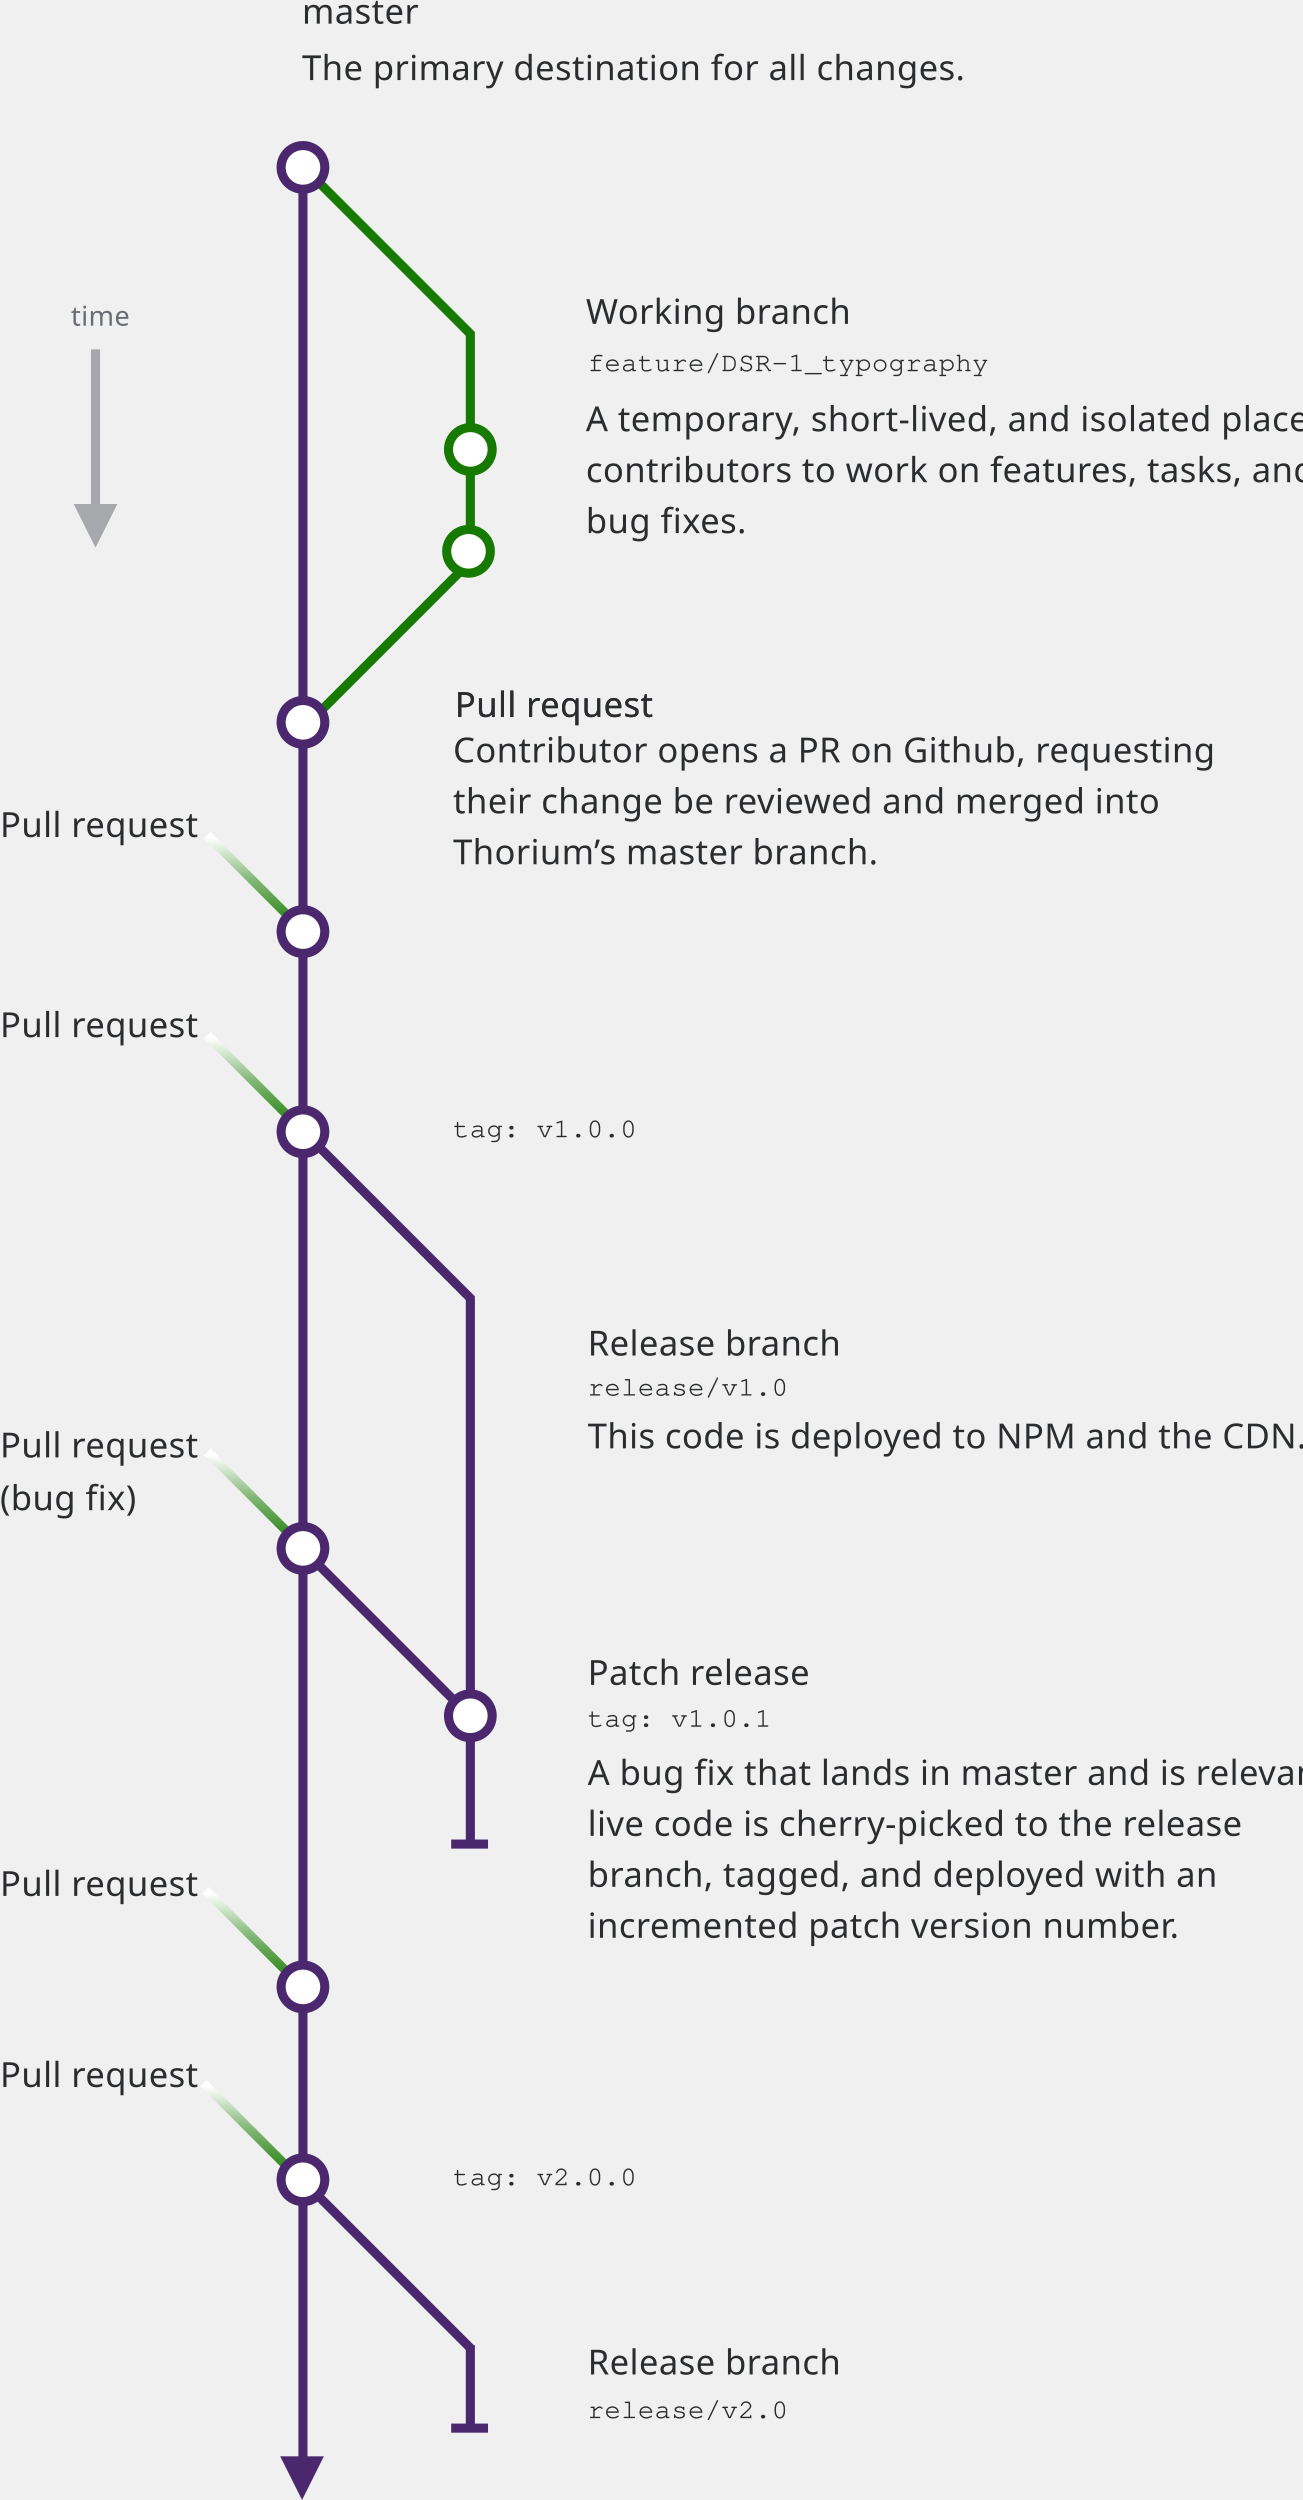
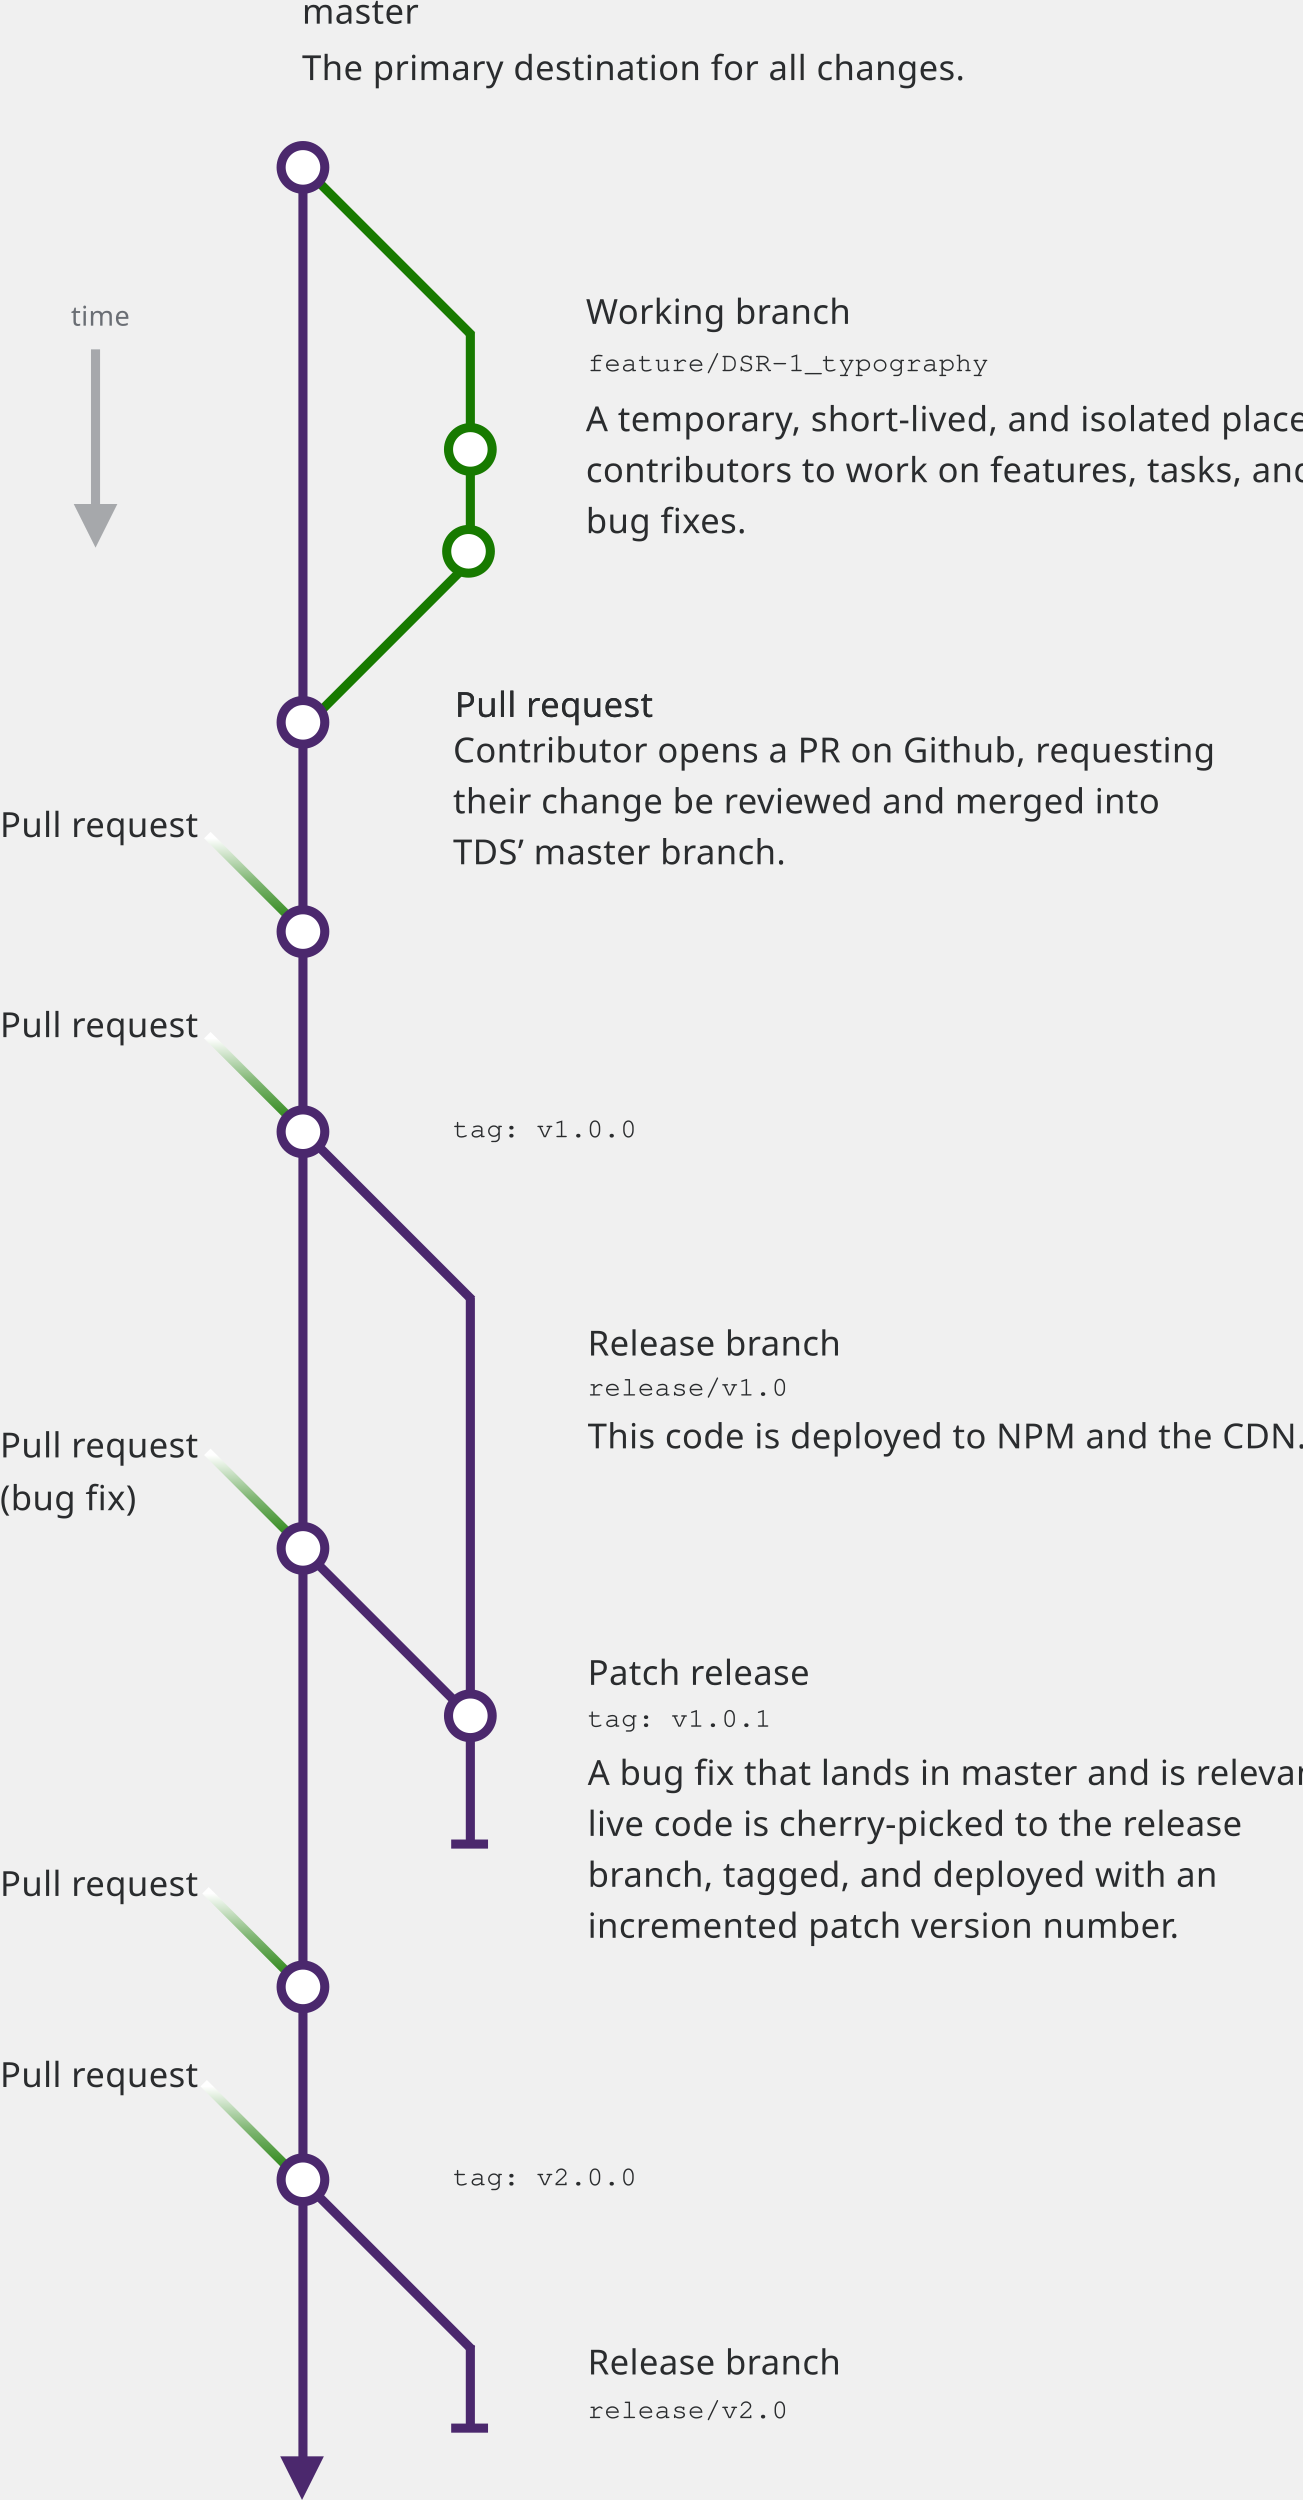
<svg xmlns="http://www.w3.org/2000/svg" xmlns:xlink="http://www.w3.org/1999/xlink" width="716px" height="1374px" viewBox="0 0 716 1374" version="1.1">
  <defs>
    <linearGradient x1="50%" y1="0%" x2="50%" y2="100%" id="linearGradient-1">
      <stop stop-color="#FFFFFF" offset="0%" />
      <stop stop-color="#83B877" offset="45.102%" />
      <stop stop-color="#177A00" offset="100%" />
    </linearGradient>
    <path d="M166.5,512.5 L115.701,461.701" id="path-2" />
    <filter x="-50%" y="-50%" width="200%" height="200%" filterUnits="objectBoundingBox" id="filter-3">
      <feGaussianBlur stdDeviation="1.5" in="SourceAlpha" result="shadowBlurInner1" />
      <feOffset dx="0" dy="1" in="shadowBlurInner1" result="shadowOffsetInner1" />
      <feComposite in="shadowOffsetInner1" in2="SourceAlpha" operator="arithmetic" k2="-1" k3="1" result="shadowInnerInner1" />
      <feColorMatrix values="0 0 0 0 0   0 0 0 0 0   0 0 0 0 0  0 0 0 0.5 0" type="matrix" in="shadowInnerInner1" result="shadowMatrixInner1" />
      <feGaussianBlur stdDeviation="1.5" in="SourceAlpha" result="shadowBlurInner2" />
      <feOffset dx="0" dy="1" in="shadowBlurInner2" result="shadowOffsetInner2" />
      <feComposite in="shadowOffsetInner2" in2="SourceAlpha" operator="arithmetic" k2="-1" k3="1" result="shadowInnerInner2" />
      <feColorMatrix values="0 0 0 0 0   0 0 0 0 0   0 0 0 0 0  0 0 0 0.5 0" type="matrix" in="shadowInnerInner2" result="shadowMatrixInner2" />
      <feMerge>
        <feMergeNode in="shadowMatrixInner1" />
        <feMergeNode in="shadowMatrixInner2" />
      </feMerge>
    </filter>
    <path d="M166.5,622.5 L115.701,571.701" id="path-4" />
    <filter x="-50%" y="-50%" width="200%" height="200%" filterUnits="objectBoundingBox" id="filter-5">
      <feGaussianBlur stdDeviation="1.5" in="SourceAlpha" result="shadowBlurInner1" />
      <feOffset dx="0" dy="1" in="shadowBlurInner1" result="shadowOffsetInner1" />
      <feComposite in="shadowOffsetInner1" in2="SourceAlpha" operator="arithmetic" k2="-1" k3="1" result="shadowInnerInner1" />
      <feColorMatrix values="0 0 0 0 0   0 0 0 0 0   0 0 0 0 0  0 0 0 0.5 0" type="matrix" in="shadowInnerInner1" result="shadowMatrixInner1" />
      <feGaussianBlur stdDeviation="1.5" in="SourceAlpha" result="shadowBlurInner2" />
      <feOffset dx="0" dy="1" in="shadowBlurInner2" result="shadowOffsetInner2" />
      <feComposite in="shadowOffsetInner2" in2="SourceAlpha" operator="arithmetic" k2="-1" k3="1" result="shadowInnerInner2" />
      <feColorMatrix values="0 0 0 0 0   0 0 0 0 0   0 0 0 0 0  0 0 0 0.5 0" type="matrix" in="shadowInnerInner2" result="shadowMatrixInner2" />
      <feMerge>
        <feMergeNode in="shadowMatrixInner1" />
        <feMergeNode in="shadowMatrixInner2" />
      </feMerge>
    </filter>
    <path d="M166.5,851.5 L115.701,800.701" id="path-6" />
    <filter x="-50%" y="-50%" width="200%" height="200%" filterUnits="objectBoundingBox" id="filter-7">
      <feGaussianBlur stdDeviation="1.5" in="SourceAlpha" result="shadowBlurInner1" />
      <feOffset dx="0" dy="1" in="shadowBlurInner1" result="shadowOffsetInner1" />
      <feComposite in="shadowOffsetInner1" in2="SourceAlpha" operator="arithmetic" k2="-1" k3="1" result="shadowInnerInner1" />
      <feColorMatrix values="0 0 0 0 0   0 0 0 0 0   0 0 0 0 0  0 0 0 0.5 0" type="matrix" in="shadowInnerInner1" result="shadowMatrixInner1" />
      <feGaussianBlur stdDeviation="1.5" in="SourceAlpha" result="shadowBlurInner2" />
      <feOffset dx="0" dy="1" in="shadowBlurInner2" result="shadowOffsetInner2" />
      <feComposite in="shadowOffsetInner2" in2="SourceAlpha" operator="arithmetic" k2="-1" k3="1" result="shadowInnerInner2" />
      <feColorMatrix values="0 0 0 0 0   0 0 0 0 0   0 0 0 0 0  0 0 0 0.5 0" type="matrix" in="shadowInnerInner2" result="shadowMatrixInner2" />
      <feMerge>
        <feMergeNode in="shadowMatrixInner1" />
        <feMergeNode in="shadowMatrixInner2" />
      </feMerge>
    </filter>
    <path d="M165.5,1092.5 L114.701,1041.701" id="path-8" />
    <filter x="-50%" y="-50%" width="200%" height="200%" filterUnits="objectBoundingBox" id="filter-9">
      <feGaussianBlur stdDeviation="1.5" in="SourceAlpha" result="shadowBlurInner1" />
      <feOffset dx="0" dy="1" in="shadowBlurInner1" result="shadowOffsetInner1" />
      <feComposite in="shadowOffsetInner1" in2="SourceAlpha" operator="arithmetic" k2="-1" k3="1" result="shadowInnerInner1" />
      <feColorMatrix values="0 0 0 0 0   0 0 0 0 0   0 0 0 0 0  0 0 0 0.5 0" type="matrix" in="shadowInnerInner1" result="shadowMatrixInner1" />
      <feGaussianBlur stdDeviation="1.5" in="SourceAlpha" result="shadowBlurInner2" />
      <feOffset dx="0" dy="1" in="shadowBlurInner2" result="shadowOffsetInner2" />
      <feComposite in="shadowOffsetInner2" in2="SourceAlpha" operator="arithmetic" k2="-1" k3="1" result="shadowInnerInner2" />
      <feColorMatrix values="0 0 0 0 0   0 0 0 0 0   0 0 0 0 0  0 0 0 0.5 0" type="matrix" in="shadowInnerInner2" result="shadowMatrixInner2" />
      <feMerge>
        <feMergeNode in="shadowMatrixInner1" />
        <feMergeNode in="shadowMatrixInner2" />
      </feMerge>
    </filter>
    <path d="M164.5,1198.5 L113.701,1147.701" id="path-10" />
    <filter x="-50%" y="-50%" width="200%" height="200%" filterUnits="objectBoundingBox" id="filter-11">
      <feGaussianBlur stdDeviation="1.5" in="SourceAlpha" result="shadowBlurInner1" />
      <feOffset dx="0" dy="1" in="shadowBlurInner1" result="shadowOffsetInner1" />
      <feComposite in="shadowOffsetInner1" in2="SourceAlpha" operator="arithmetic" k2="-1" k3="1" result="shadowInnerInner1" />
      <feColorMatrix values="0 0 0 0 0   0 0 0 0 0   0 0 0 0 0  0 0 0 0.5 0" type="matrix" in="shadowInnerInner1" result="shadowMatrixInner1" />
      <feGaussianBlur stdDeviation="1.5" in="SourceAlpha" result="shadowBlurInner2" />
      <feOffset dx="0" dy="1" in="shadowBlurInner2" result="shadowOffsetInner2" />
      <feComposite in="shadowOffsetInner2" in2="SourceAlpha" operator="arithmetic" k2="-1" k3="1" result="shadowInnerInner2" />
      <feColorMatrix values="0 0 0 0 0   0 0 0 0 0   0 0 0 0 0  0 0 0 0.5 0" type="matrix" in="shadowInnerInner2" result="shadowMatrixInner2" />
      <feMerge>
        <feMergeNode in="shadowMatrixInner1" />
        <feMergeNode in="shadowMatrixInner2" />
      </feMerge>
    </filter>
  </defs>
  <g id="Page-1" stroke="none" stroke-width="1" fill="none" fill-rule="evenodd">
    <g id="Development-Process-Timeline" transform="translate(-59, -74)">
      <g id="Development-Timeline" transform="translate(59, 73)">
        <path d="M263.5,304.5 L167.5,400.5" id="feature-branch-back-to-master" stroke="#177A00" stroke-width="5" stroke-linecap="square" />
        <g id="feature-branch-back-to-master-copy">
          <use fill="black" fill-opacity="1" filter="url(#filter-3)" xlink:href="#path-2" />
          <use stroke="url(#linearGradient-1)" stroke-width="5" stroke-linecap="square" xlink:href="#path-2" />
        </g>
        <g id="feature-branch-back-to-master-copy-2">
          <use fill="black" fill-opacity="1" filter="url(#filter-5)" xlink:href="#path-4" />
          <use stroke="url(#linearGradient-1)" stroke-width="5" stroke-linecap="square" xlink:href="#path-4" />
        </g>
        <g id="feature-branch-back-to-master-copy-3">
          <use fill="black" fill-opacity="1" filter="url(#filter-7)" xlink:href="#path-6" />
          <use stroke="url(#linearGradient-1)" stroke-width="5" stroke-linecap="square" xlink:href="#path-6" />
        </g>
        <g id="feature-branch-back-to-master-copy-4">
          <use fill="black" fill-opacity="1" filter="url(#filter-9)" xlink:href="#path-8" />
          <use stroke="url(#linearGradient-1)" stroke-width="5" stroke-linecap="square" xlink:href="#path-8" />
        </g>
        <g id="feature-branch-back-to-master-copy-5">
          <use fill="black" fill-opacity="1" filter="url(#filter-11)" xlink:href="#path-10" />
          <use stroke="url(#linearGradient-1)" stroke-width="5" stroke-linecap="square" xlink:href="#path-10" />
        </g>
        <path d="M258.5,186.5 L258.5,299.5" id="feature-branch-timeline" stroke="#177A00" stroke-width="5" stroke-linecap="square" />
        <path d="M257.637,183.637 L166.5,92.5" id="Master-to-feature-branch" stroke="#177A00" stroke-width="5" stroke-linecap="square" />
        <path d="M257.637,713.637 L166.5,622.5" id="Master-to-feature-branch-Copy" stroke="#4B286D" stroke-width="5" stroke-linecap="square" />
        <path d="M257.637,1290.637 L166.5,1199.5" id="Master-to-feature-branch-Copy-3" stroke="#4B286D" stroke-width="5" stroke-linecap="square" />
        <path d="M257.637,943.637 L166.5,852.5" id="Master-to-feature-branch-Copy-2" stroke="#4B286D" stroke-width="5" stroke-linecap="square" />
        <path d="M166.5,82.5 L166.5,1362.514" id="Master-branch-timeline" stroke="#4B286D" stroke-width="5" stroke-linecap="square" />
        <g id="Commit" transform="translate(154, 81)" stroke="#4B286D" stroke-width="5" fill="#FFFFFF">
          <circle id="Oval" cx="12.5" cy="12" r="12" />
        </g>
        <text id="master-branch-label" font-family="HelveticaNeueLTStd-Roman, Helvetica Neue LT Std" font-size="19" font-weight="normal" letter-spacing="0.238" fill="#2A2C2E">
          <tspan x="166" y="14">master</tspan>
        </text>
        <text id="master-branch-description" font-family="HelveticaNeueLTStd-Lt, Helvetica Neue LT Std" font-size="19" font-weight="300" letter-spacing="0.238" fill="#2A2C2E">
          <tspan x="166" y="45">The primary destination for all changes.</tspan>
        </text>
        <g id="Secondary-Commit" transform="translate(246, 236)" stroke="#177A00" stroke-width="5" fill="#FFFFFF">
          <circle id="Oval" cx="12.5" cy="12" r="12" />
        </g>
        <g id="Secondary-Commit" transform="translate(245, 292)" stroke="#177A00" stroke-width="5" fill="#FFFFFF">
          <circle id="Oval" cx="12.5" cy="12" r="12" />
        </g>
        <g id="Commit" transform="translate(154, 386)" stroke="#4B286D" stroke-width="5" fill="#FFFFFF">
          <circle id="Oval" cx="12.5" cy="12" r="12" />
        </g>
        <text id="Working-branch" font-family="HelveticaNeueLTStd-Roman, Helvetica Neue LT Std" font-size="19" font-weight="normal" letter-spacing="0.238" fill="#2A2C2E">
          <tspan x="322" y="179">Working branch</tspan>
        </text>
        <text id="A-temporary,-short-l" font-family="HelveticaNeueLTStd-Lt, Helvetica Neue LT Std" font-size="19" font-weight="300" line-spacing="28" letter-spacing="0.238" fill="#2A2C2E">
          <tspan x="322" y="238">A temporary, short-lived, and isolated place for </tspan>
          <tspan x="322" y="266">contributors to work on features, tasks, and </tspan>
          <tspan x="322" y="294">bug fixes.</tspan>
        </text>
        <text id="This-code-is-deploye" font-family="HelveticaNeueLTStd-Lt, Helvetica Neue LT Std" font-size="19" font-weight="300" line-spacing="28" letter-spacing="0.238" fill="#2A2C2E">
          <tspan x="323" y="797">This code is deployed to NPM and the CDN.</tspan>
        </text>
        <text id="A-bug-fix-that-lands" font-family="HelveticaNeueLTStd-Lt, Helvetica Neue LT Std" font-size="19" font-weight="300" line-spacing="28" letter-spacing="0.238" fill="#2A2C2E">
          <tspan x="323" y="982">A bug fix that lands in master and is relevant to </tspan>
          <tspan x="323" y="1010">live code is cherry-picked to the release </tspan>
          <tspan x="323" y="1038">branch, tagged, and deployed with an </tspan>
          <tspan x="323" y="1066">incremented patch version number.</tspan>
        </text>
        <text id="Contributor-opens-a" font-family="HelveticaNeueLTStd-Lt, Helvetica Neue LT Std" font-size="19" font-weight="300" line-spacing="28" letter-spacing="0.238" fill="#2A2C2E">
          <tspan x="249" y="420">Contributor opens a PR on Github, requesting </tspan>
          <tspan x="249" y="448">their change be reviewed and merged into </tspan>
-           <tspan x="249" y="476">Thorium’s master branch.</tspan>
+           <tspan x="249" y="476">TDS’ master branch.</tspan>
        </text>
        <text id="(bug-fix)" font-family="HelveticaNeueLTStd-Lt, Helvetica Neue LT Std" font-size="19" font-weight="300" letter-spacing="0.238" fill="#2A2C2E">
          <tspan x="0" y="831">(bug fix)</tspan>
        </text>
        <text id="Pull-request" font-family="HelveticaNeueLTStd-Roman, Helvetica Neue LT Std" font-size="19" font-weight="normal" letter-spacing="0.238" fill="#2A2C2E">
          <tspan x="250" y="395">Pull request</tspan>
        </text>
        <g id="Commit" transform="translate(154, 501)" stroke="#4B286D" stroke-width="5" fill="#FFFFFF">
          <circle id="Oval" cx="12.5" cy="12" r="12" />
        </g>
        <g id="Commit" transform="translate(154, 611)" stroke="#4B286D" stroke-width="5" fill="#FFFFFF">
          <circle id="Oval" cx="12.5" cy="12" r="12" />
        </g>
        <text id="Pull-request" font-family="HelveticaNeueLTStd-Roman, Helvetica Neue LT Std" font-size="19" font-weight="normal" letter-spacing="0.238" fill="#2A2C2E">
          <tspan x="0" y="461">Pull request</tspan>
        </text>
        <text id="Pull-request-Copy" font-family="HelveticaNeueLTStd-Roman, Helvetica Neue LT Std" font-size="19" font-weight="normal" letter-spacing="0.238" fill="#2A2C2E">
          <tspan x="0" y="571">Pull request</tspan>
        </text>
        <text id="Pull-request-Copy-3" font-family="HelveticaNeueLTStd-Roman, Helvetica Neue LT Std" font-size="19" font-weight="normal" letter-spacing="0.238" fill="#2A2C2E">
          <tspan x="0" y="1043">Pull request</tspan>
        </text>
        <text id="Pull-request-Copy-4" font-family="HelveticaNeueLTStd-Roman, Helvetica Neue LT Std" font-size="19" font-weight="normal" letter-spacing="0.238" fill="#2A2C2E">
          <tspan x="0" y="1148">Pull request</tspan>
        </text>
        <text id="Pull-request-Copy-2" font-family="HelveticaNeueLTStd-Roman, Helvetica Neue LT Std" font-size="19" font-weight="normal" letter-spacing="0.238" fill="#2A2C2E">
          <tspan x="0" y="802">Pull request</tspan>
        </text>
        <text id="Pull-request" font-family="HelveticaNeueLTStd-Roman, Helvetica Neue LT Std" font-size="19" font-weight="normal" letter-spacing="0.238" fill="#2A2C2E">
          <tspan x="250" y="395">Pull request</tspan>
        </text>
        <text id="Release-branch" font-family="HelveticaNeueLTStd-Roman, Helvetica Neue LT Std" font-size="19" font-weight="normal" line-spacing="12" letter-spacing="0.238" fill="#2A2C2E">
          <tspan x="323" y="746">Release branch</tspan>
        </text>
        <text id="Release-branch-Copy" font-family="HelveticaNeueLTStd-Roman, Helvetica Neue LT Std" font-size="19" font-weight="normal" line-spacing="12" letter-spacing="0.238" fill="#2A2C2E">
          <tspan x="323" y="1306">Release branch</tspan>
        </text>
        <text id="Patch-release" font-family="HelveticaNeueLTStd-Roman, Helvetica Neue LT Std" font-size="19" font-weight="normal" letter-spacing="0.238" fill="#2A2C2E">
          <tspan x="323" y="927">Patch release</tspan>
        </text>
        <path d="M258.5,716.5 L258.5,1010.882" id="Line" stroke="#4B286D" stroke-width="5" stroke-linecap="square" />
        <path d="M258.5,1292.5 L258.5,1331.551" id="Line-Copy" stroke="#4B286D" stroke-width="5" stroke-linecap="square" />
        <g id="Commit" transform="translate(154, 840)" stroke="#4B286D" stroke-width="5" fill="#FFFFFF">
          <circle id="Oval" cx="12.5" cy="12" r="12" />
        </g>
        <g id="Commit" transform="translate(246, 932)" stroke="#4B286D" stroke-width="5" fill="#FFFFFF">
          <circle id="Oval" cx="12.5" cy="12" r="12" />
        </g>
        <path d="M250.467,1014.5 L265.724,1014.5" id="Line" stroke="#4B286D" stroke-width="5" stroke-linecap="square" />
        <path d="M250.467,1335.5 L265.724,1335.5" id="Line-Copy-2" stroke="#4B286D" stroke-width="5" stroke-linecap="square" />
        <text id="release/v1.0" font-family="Courier" font-size="15" font-weight="normal" letter-spacing="0.188" fill="#2A2C2E">
          <tspan x="323" y="768">release/v1.0</tspan>
        </text>
        <text id="release/v2.0" font-family="Courier" font-size="15" font-weight="normal" letter-spacing="0.188" fill="#2A2C2E">
          <tspan x="323" y="1330">release/v2.0</tspan>
        </text>
        <text id="feature/DSR-1_typogr" font-family="Courier" font-size="15" font-weight="normal" letter-spacing="0.188" fill="#2A2C2E">
          <tspan x="323" y="205">feature/DSR-1_typography</tspan>
        </text>
        <text id="tag:-v1.0.1" font-family="Courier" font-size="15" font-weight="normal" letter-spacing="0.188" fill="#2A2C2E">
          <tspan x="323" y="950">tag: v1.0.1</tspan>
        </text>
        <text id="tag:-v1.0.0" font-family="Courier" font-size="15" font-weight="normal" letter-spacing="0.188" fill="#2A2C2E">
          <tspan x="249" y="626">tag: v1.0.0</tspan>
        </text>
        <text id="tag:-v2.0.0" font-family="Courier" font-size="15" font-weight="normal" letter-spacing="0.188" fill="#2A2C2E">
          <tspan x="249" y="1202">tag: v2.0.0</tspan>
        </text>
        <g id="Commit" transform="translate(154, 1081)" stroke="#4B286D" stroke-width="5" fill="#FFFFFF">
          <circle id="Oval" cx="12.5" cy="12" r="12" />
        </g>
        <g id="Commit" transform="translate(154, 1187)" stroke="#4B286D" stroke-width="5" fill="#FFFFFF">
          <circle id="Oval" cx="12.5" cy="12" r="12" />
        </g>
        <polygon id="Triangle" fill="#4B286D" transform="translate(166, 1363) scale(1, -1) translate(-166, -1363) " points="166 1351 178 1375 154 1375" />
        <polygon id="Triangle-Copy" fill="#6A6E74" opacity="0.551" transform="translate(52.5, 290) scale(1, -1) translate(-52.5, -290) " points="52.5 278 64.5 302 40.5 302" />
        <path d="M52.5,195.5 L52.5,275.506" id="Line" stroke="#6A6E74" stroke-width="5" stroke-linecap="square" opacity="0.55" />
        <text id="time" font-family="HelveticaNeueLTStd-Roman, Helvetica Neue LT Std" font-size="15" font-weight="normal" letter-spacing="0.188" fill="#6A6E74">
          <tspan x="39" y="180">time</tspan>
        </text>
      </g>
    </g>
  </g>
</svg>
